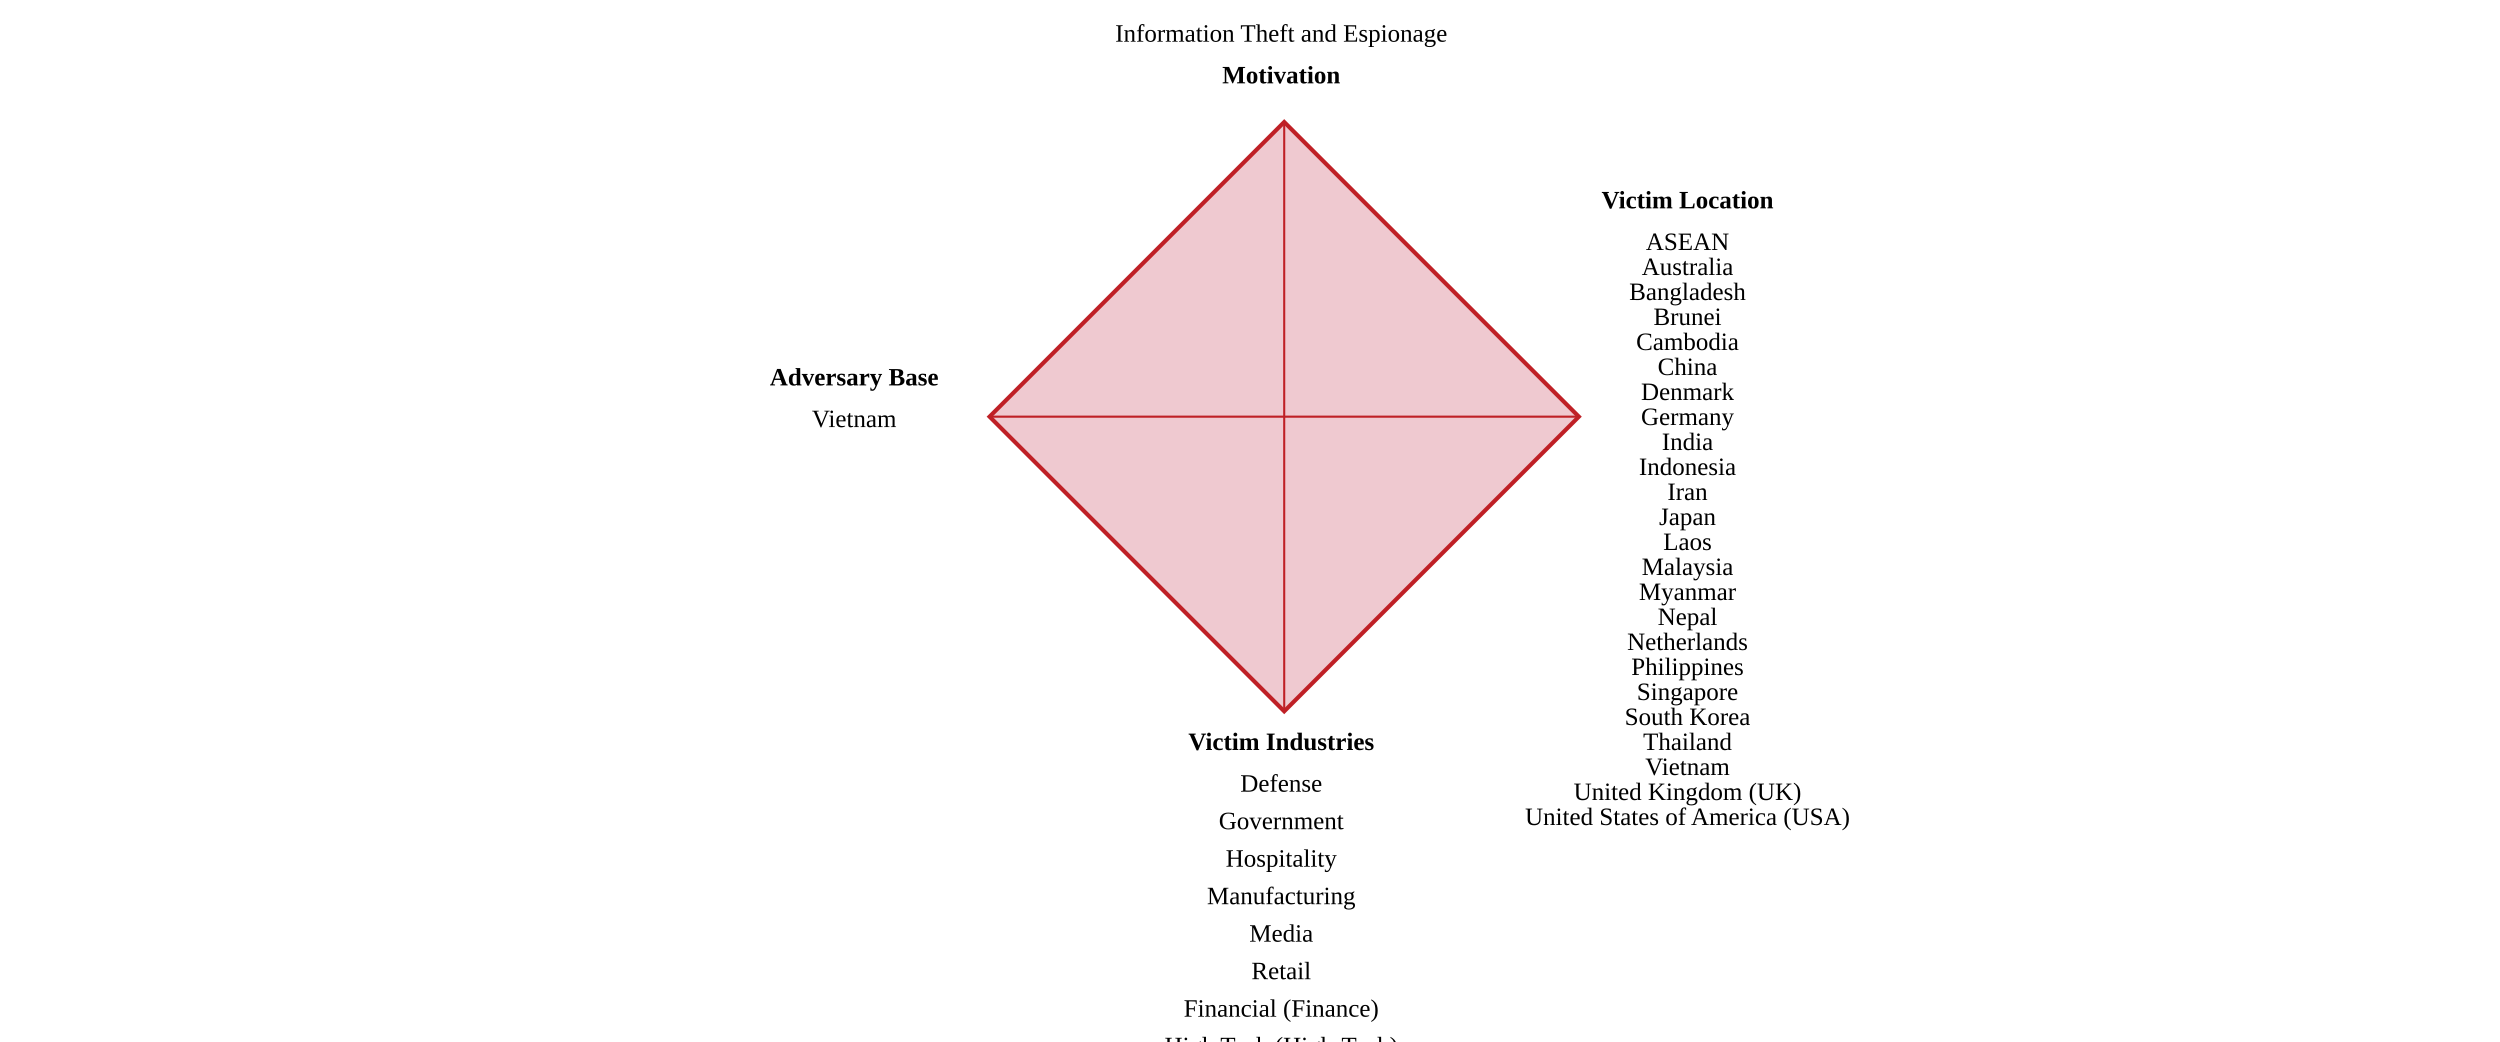
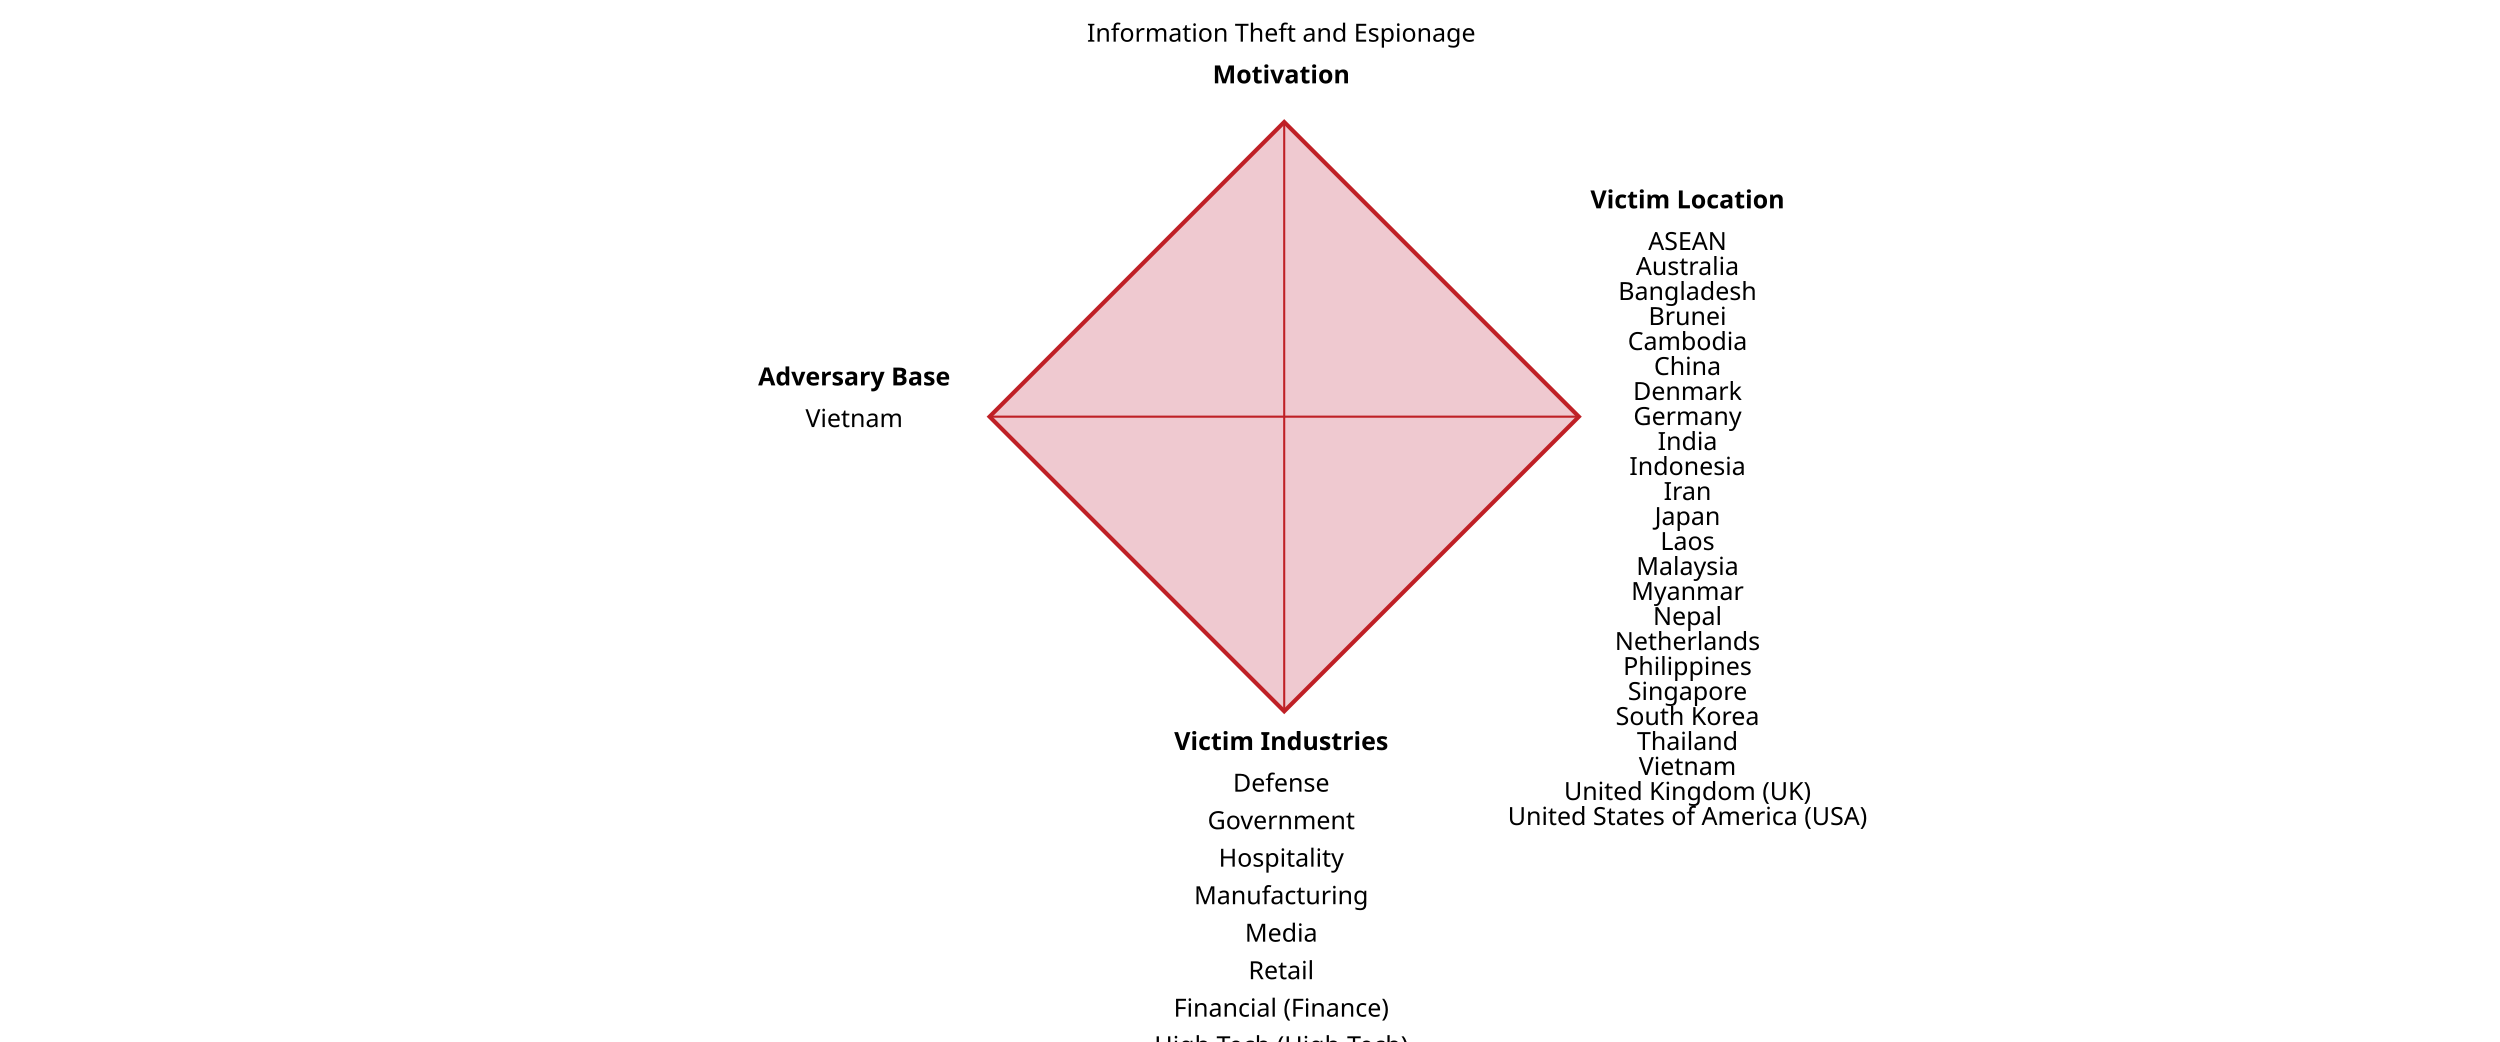
<svg xmlns="http://www.w3.org/2000/svg" viewBox="0 0 1200 500" version="1.1">
  <g transform="translate(475 200) rotate(-45)">
    <rect x="0" y="0" width="200" height="200" fill="#efc9d0" stroke="#bf2026ff" stroke-width="2" />
    <line x1="0" y1="0" x2="200" y2="200" stroke="#bf2026ff" />
    <line x1="0" y1="200" x2="200" y2="0" stroke="#bf2026ff" />
  </g>
  <g id="diamond_labels" transform="translate(475 200)">
-     <text x="140" y="-160" id="svg_motivation" style="font-weight:bold" text-anchor="middle">Motivation</text>
-     <text x="140" y="-180" id="svg_motivation_detail" text-anchor="middle">Information Theft and Espionage</text>
-     <text x="140" y="160" id="svg_industry" style="font-weight:bold" text-anchor="middle">Victim Industries</text>
-     <text x="140" y="180" id="svg_industry_detail" text-anchor="middle">Defense</text>
-     <text x="140" y="198" id="svg_industry_detail" text-anchor="middle">Government</text>
-     <text x="140" y="216" id="svg_industry_detail" text-anchor="middle">Hospitality</text>
-     <text x="140" y="234" id="svg_industry_detail" text-anchor="middle">Manufacturing</text>
-     <text x="140" y="252" id="svg_industry_detail" text-anchor="middle">Media</text>
-     <text x="140" y="270" id="svg_industry_detail" text-anchor="middle">Retail</text>
-     <text x="140" y="288" id="svg_industry_detail" text-anchor="middle">Financial (Finance)</text>
-     <text x="140" y="306" id="svg_industry_detail" text-anchor="middle">High Tech (High-Tech)</text>
-     <text x="140" y="324" id="svg_industry_detail" text-anchor="middle">Telecommunications (Telecoms)</text>
-     <text x="-65" y="-15" id="svg_base" style="font-weight:bold" text-anchor="middle">Adversary Base</text>
-     <text x="-65" y="5" id="svg_base_detail" text-anchor="middle">Vietnam</text>
-     <text x="335" y="-100" id="svg_victim_country" style="font-weight:bold" text-anchor="middle">Victim Location</text>
-     <text x="335" y="-80" id="svg_victim_country_detail" style="font-size:12px" text-anchor="middle">ASEAN</text>
-     <text x="335" y="-68" id="svg_victim_country_detail" style="font-size:12px" text-anchor="middle">Australia</text>
-     <text x="335" y="-56" id="svg_victim_country_detail" style="font-size:12px" text-anchor="middle">Bangladesh</text>
-     <text x="335" y="-44" id="svg_victim_country_detail" style="font-size:12px" text-anchor="middle">Brunei</text>
-     <text x="335" y="-32" id="svg_victim_country_detail" style="font-size:12px" text-anchor="middle">Cambodia</text>
-     <text x="335" y="-20" id="svg_victim_country_detail" style="font-size:12px" text-anchor="middle">China</text>
-     <text x="335" y="-8" id="svg_victim_country_detail" style="font-size:12px" text-anchor="middle">Denmark</text>
-     <text x="335" y="4" id="svg_victim_country_detail" style="font-size:12px" text-anchor="middle">Germany</text>
-     <text x="335" y="16" id="svg_victim_country_detail" style="font-size:12px" text-anchor="middle">India</text>
-     <text x="335" y="28" id="svg_victim_country_detail" style="font-size:12px" text-anchor="middle">Indonesia</text>
-     <text x="335" y="40" id="svg_victim_country_detail" style="font-size:12px" text-anchor="middle">Iran</text>
-     <text x="335" y="52" id="svg_victim_country_detail" style="font-size:12px" text-anchor="middle">Japan</text>
-     <text x="335" y="64" id="svg_victim_country_detail" style="font-size:12px" text-anchor="middle">Laos</text>
-     <text x="335" y="76" id="svg_victim_country_detail" style="font-size:12px" text-anchor="middle">Malaysia</text>
-     <text x="335" y="88" id="svg_victim_country_detail" style="font-size:12px" text-anchor="middle">Myanmar</text>
-     <text x="335" y="100" id="svg_victim_country_detail" style="font-size:12px" text-anchor="middle">Nepal</text>
-     <text x="335" y="112" id="svg_victim_country_detail" style="font-size:12px" text-anchor="middle">Netherlands</text>
-     <text x="335" y="124" id="svg_victim_country_detail" style="font-size:12px" text-anchor="middle">Philippines</text>
-     <text x="335" y="136" id="svg_victim_country_detail" style="font-size:12px" text-anchor="middle">Singapore</text>
-     <text x="335" y="148" id="svg_victim_country_detail" style="font-size:12px" text-anchor="middle">South Korea</text>
-     <text x="335" y="160" id="svg_victim_country_detail" style="font-size:12px" text-anchor="middle">Thailand</text>
-     <text x="335" y="172" id="svg_victim_country_detail" style="font-size:12px" text-anchor="middle">Vietnam</text>
-     <text x="335" y="184" id="svg_victim_country_detail" style="font-size:12px" text-anchor="middle">United Kingdom (UK)</text>
-     <text x="335" y="196" id="svg_victim_country_detail" style="font-size:12px" text-anchor="middle">United States of America (USA)</text>
+     <text x="140" y="-160" id="svg_motivation" style="font-weight:bold" font-family="sans-serif" text-anchor="middle">Motivation</text>
+     <text x="140" y="-180" id="svg_motivation_detail" font-family="sans-serif" text-anchor="middle">Information Theft and Espionage</text>
+     <text x="140" y="160" id="svg_industry" style="font-weight:bold" font-family="sans-serif" text-anchor="middle">Victim Industries</text>
+     <text x="140" y="180" id="svg_industry_detail" font-family="sans-serif" text-anchor="middle">Defense</text>
+     <text x="140" y="198" id="svg_industry_detail" font-family="sans-serif" text-anchor="middle">Government</text>
+     <text x="140" y="216" id="svg_industry_detail" font-family="sans-serif" text-anchor="middle">Hospitality</text>
+     <text x="140" y="234" id="svg_industry_detail" font-family="sans-serif" text-anchor="middle">Manufacturing</text>
+     <text x="140" y="252" id="svg_industry_detail" font-family="sans-serif" text-anchor="middle">Media</text>
+     <text x="140" y="270" id="svg_industry_detail" font-family="sans-serif" text-anchor="middle">Retail</text>
+     <text x="140" y="288" id="svg_industry_detail" font-family="sans-serif" text-anchor="middle">Financial (Finance)</text>
+     <text x="140" y="306" id="svg_industry_detail" font-family="sans-serif" text-anchor="middle">High Tech (High-Tech)</text>
+     <text x="140" y="324" id="svg_industry_detail" font-family="sans-serif" text-anchor="middle">Telecommunications (Telecoms)</text>
+     <text x="-65" y="-15" id="svg_base" style="font-weight:bold" font-family="sans-serif" text-anchor="middle">Adversary Base</text>
+     <text x="-65" y="5" id="svg_base_detail" font-family="sans-serif" text-anchor="middle">Vietnam</text>
+     <text x="335" y="-100" id="svg_victim_country" style="font-weight:bold" font-family="sans-serif" text-anchor="middle">Victim Location</text>
+     <text x="335" y="-80" id="svg_victim_country_detail" style="font-size:12px" font-family="sans-serif" text-anchor="middle">ASEAN</text>
+     <text x="335" y="-68" id="svg_victim_country_detail" style="font-size:12px" font-family="sans-serif" text-anchor="middle">Australia</text>
+     <text x="335" y="-56" id="svg_victim_country_detail" style="font-size:12px" font-family="sans-serif" text-anchor="middle">Bangladesh</text>
+     <text x="335" y="-44" id="svg_victim_country_detail" style="font-size:12px" font-family="sans-serif" text-anchor="middle">Brunei</text>
+     <text x="335" y="-32" id="svg_victim_country_detail" style="font-size:12px" font-family="sans-serif" text-anchor="middle">Cambodia</text>
+     <text x="335" y="-20" id="svg_victim_country_detail" style="font-size:12px" font-family="sans-serif" text-anchor="middle">China</text>
+     <text x="335" y="-8" id="svg_victim_country_detail" style="font-size:12px" font-family="sans-serif" text-anchor="middle">Denmark</text>
+     <text x="335" y="4" id="svg_victim_country_detail" style="font-size:12px" font-family="sans-serif" text-anchor="middle">Germany</text>
+     <text x="335" y="16" id="svg_victim_country_detail" style="font-size:12px" font-family="sans-serif" text-anchor="middle">India</text>
+     <text x="335" y="28" id="svg_victim_country_detail" style="font-size:12px" font-family="sans-serif" text-anchor="middle">Indonesia</text>
+     <text x="335" y="40" id="svg_victim_country_detail" style="font-size:12px" font-family="sans-serif" text-anchor="middle">Iran</text>
+     <text x="335" y="52" id="svg_victim_country_detail" style="font-size:12px" font-family="sans-serif" text-anchor="middle">Japan</text>
+     <text x="335" y="64" id="svg_victim_country_detail" style="font-size:12px" font-family="sans-serif" text-anchor="middle">Laos</text>
+     <text x="335" y="76" id="svg_victim_country_detail" style="font-size:12px" font-family="sans-serif" text-anchor="middle">Malaysia</text>
+     <text x="335" y="88" id="svg_victim_country_detail" style="font-size:12px" font-family="sans-serif" text-anchor="middle">Myanmar</text>
+     <text x="335" y="100" id="svg_victim_country_detail" style="font-size:12px" font-family="sans-serif" text-anchor="middle">Nepal</text>
+     <text x="335" y="112" id="svg_victim_country_detail" style="font-size:12px" font-family="sans-serif" text-anchor="middle">Netherlands</text>
+     <text x="335" y="124" id="svg_victim_country_detail" style="font-size:12px" font-family="sans-serif" text-anchor="middle">Philippines</text>
+     <text x="335" y="136" id="svg_victim_country_detail" style="font-size:12px" font-family="sans-serif" text-anchor="middle">Singapore</text>
+     <text x="335" y="148" id="svg_victim_country_detail" style="font-size:12px" font-family="sans-serif" text-anchor="middle">South Korea</text>
+     <text x="335" y="160" id="svg_victim_country_detail" style="font-size:12px" font-family="sans-serif" text-anchor="middle">Thailand</text>
+     <text x="335" y="172" id="svg_victim_country_detail" style="font-size:12px" font-family="sans-serif" text-anchor="middle">Vietnam</text>
+     <text x="335" y="184" id="svg_victim_country_detail" style="font-size:12px" font-family="sans-serif" text-anchor="middle">United Kingdom (UK)</text>
+     <text x="335" y="196" id="svg_victim_country_detail" style="font-size:12px" font-family="sans-serif" text-anchor="middle">United States of America (USA)</text>
  </g>
</svg>
